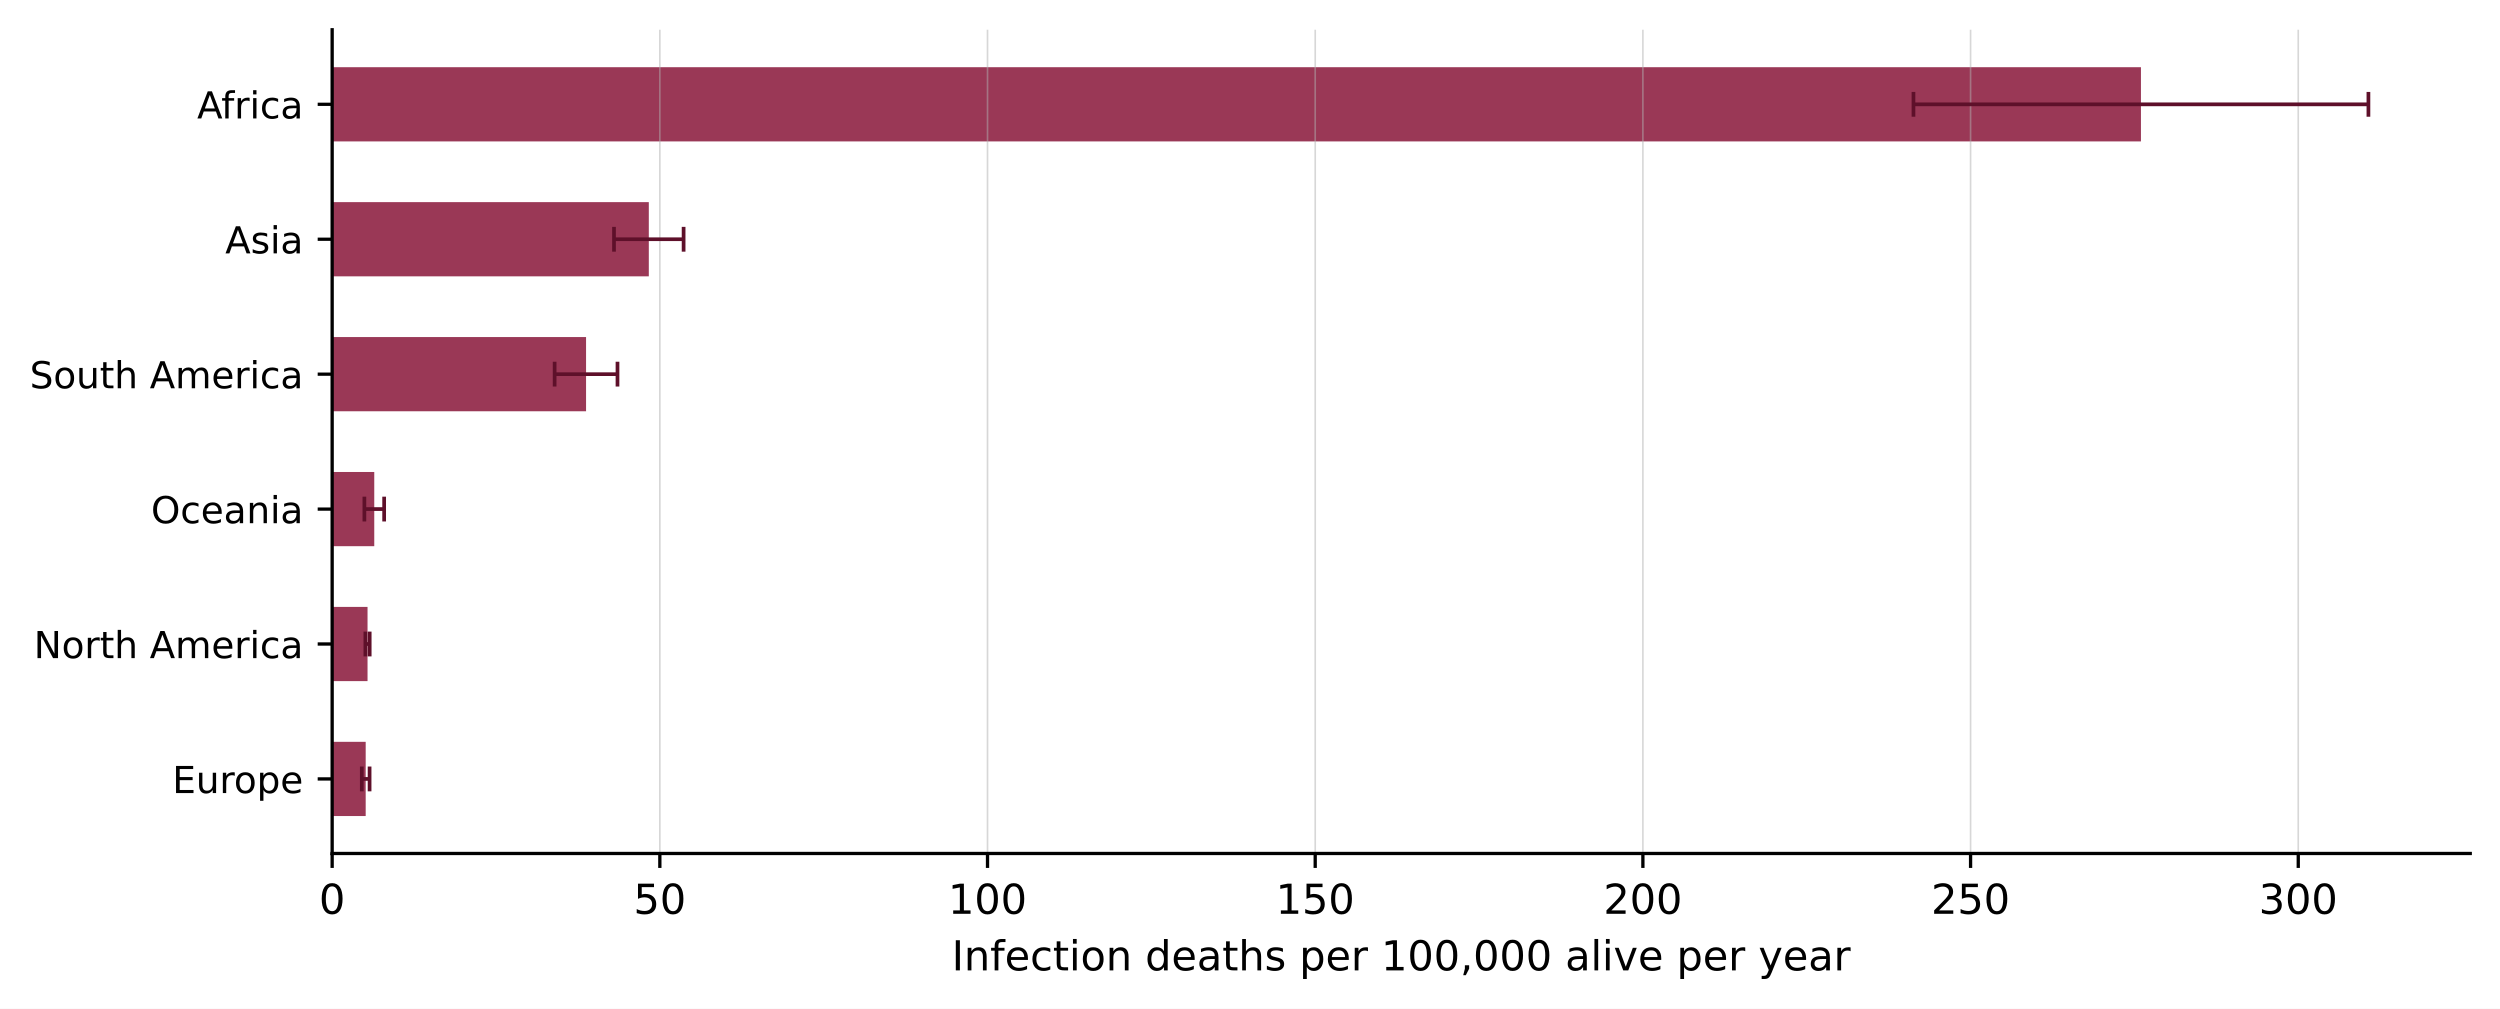
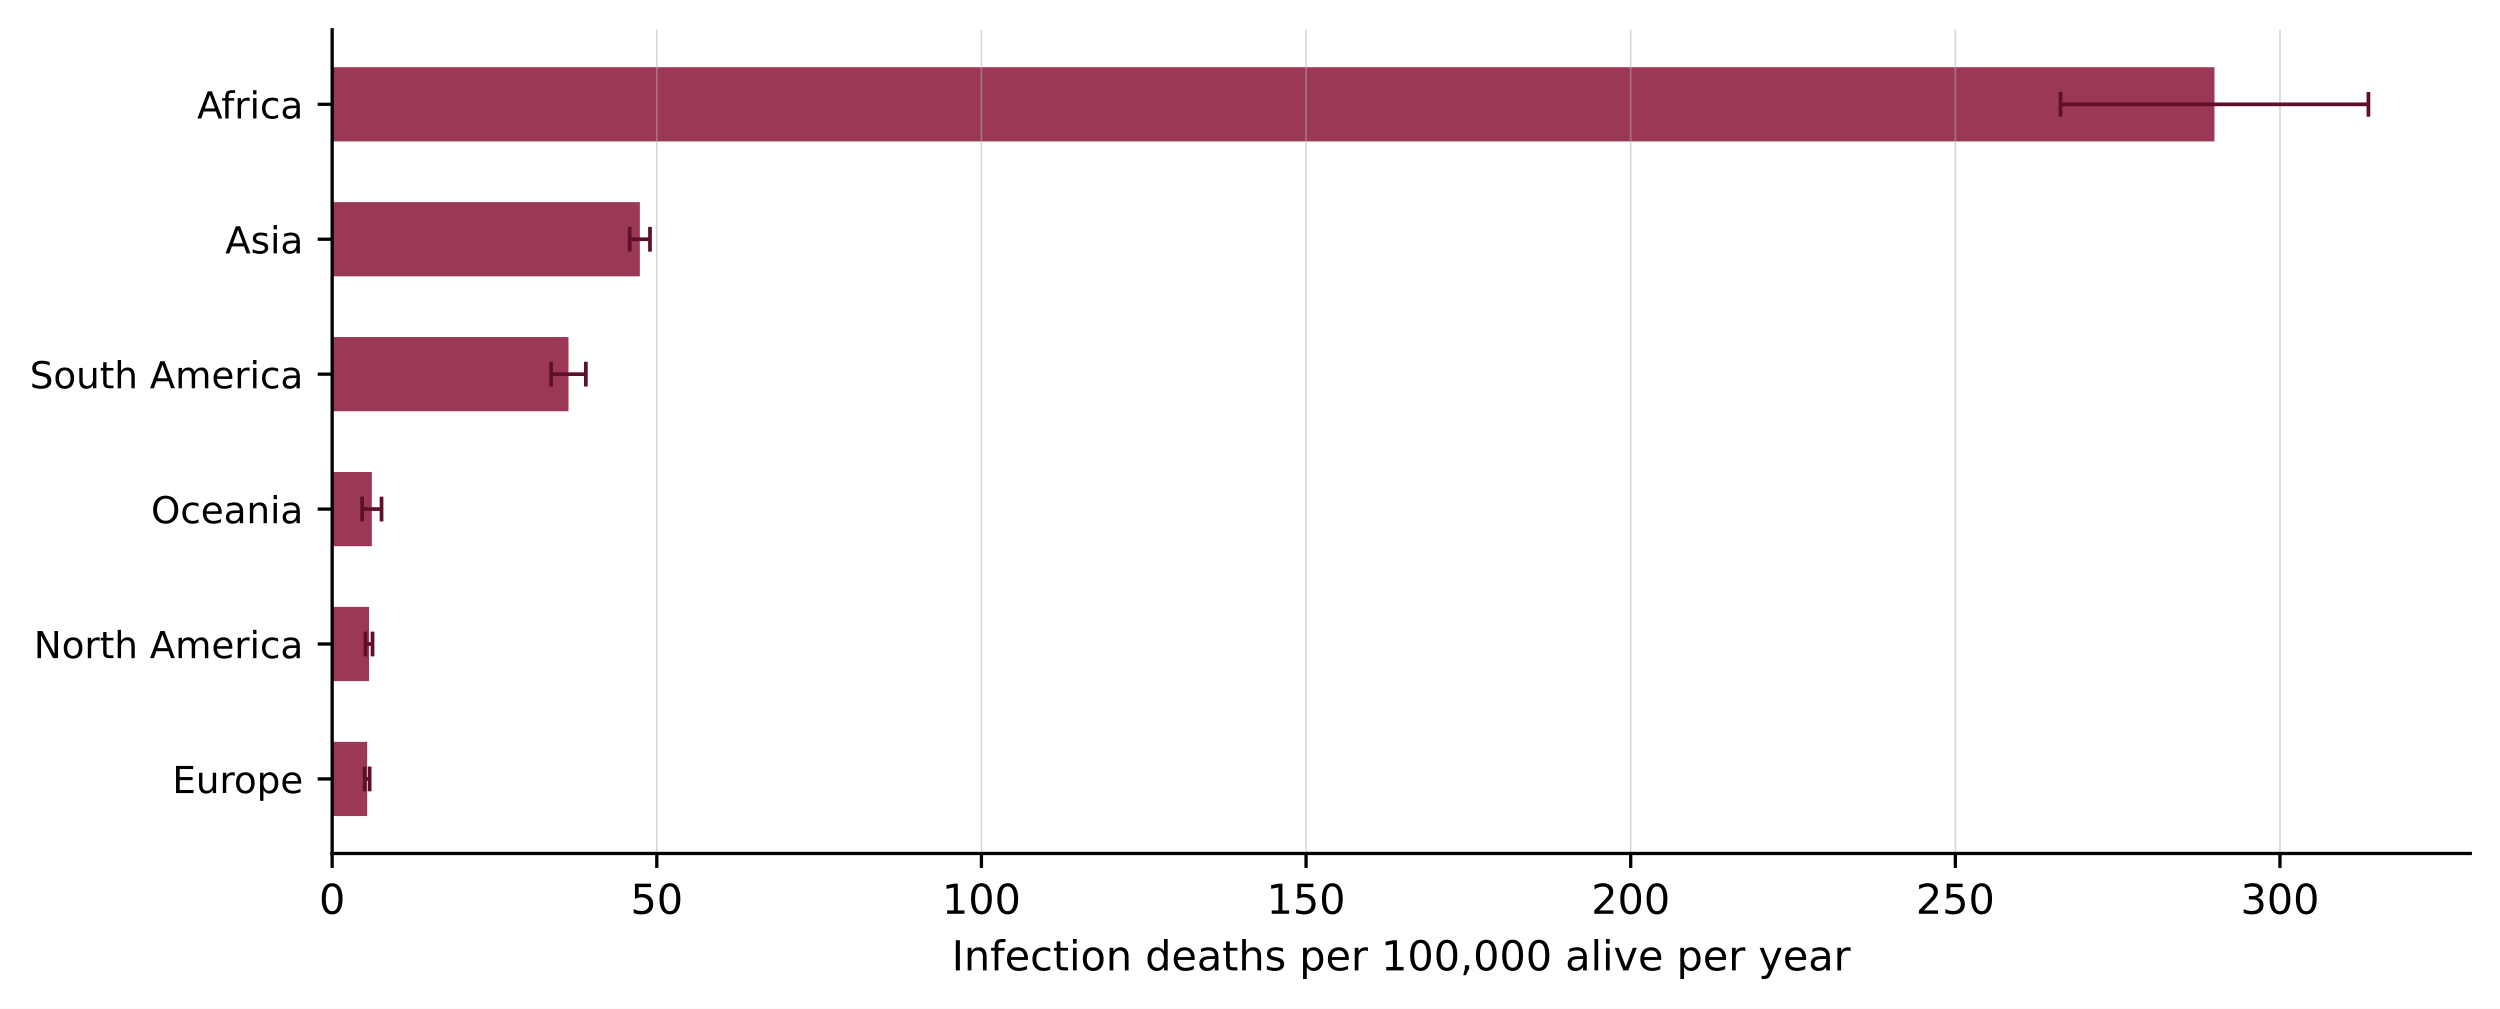
<svg xmlns="http://www.w3.org/2000/svg" xmlns:xlink="http://www.w3.org/1999/xlink" width="604.702pt" height="243.996pt" viewBox="0 0 604.702 243.996" version="1.1">
  <defs>
    <style type="text/css">*{stroke-linejoin: round; stroke-linecap: butt}</style>
  </defs>
  <g id="figure_1">
    <g id="patch_1">
      <path d="M 0 243.996  L 604.702 243.996  L 604.702 0  L 0 0  z " style="fill: #ffffff" />
    </g>
    <g id="axes_1">
      <g id="patch_2">
        <path d="M 80.342 206.44  L 597.502 206.44  L 597.502 7.2  L 80.342 7.2  z " style="fill: #ffffff" />
      </g>
      <g id="patch_3">
-         <path d="M 80.342 197.384  L 88.453 197.384  L 88.453 179.434  L 80.342 179.434  z " clip-path="url(#pa85c637dab)" style="fill: #8c1d40; opacity: 0.88" />
+         <path d="M 80.342 197.384  L 88.809 197.384  L 88.809 179.434  L 80.342 179.434  z " clip-path="url(#pfa06f63819)" style="fill: #8c1d40; opacity: 0.88" />
      </g>
      <g id="patch_4">
-         <path d="M 80.342 164.748  L 88.899 164.748  L 88.899 146.799  L 80.342 146.799  z " clip-path="url(#pa85c637dab)" style="fill: #8c1d40; opacity: 0.88" />
+         <path d="M 80.342 164.748  L 89.256 164.748  L 89.256 146.799  L 80.342 146.799  z " clip-path="url(#pfa06f63819)" style="fill: #8c1d40; opacity: 0.88" />
      </g>
      <g id="patch_5">
-         <path d="M 80.342 132.113  L 90.527 132.113  L 90.527 114.163  L 80.342 114.163  z " clip-path="url(#pa85c637dab)" style="fill: #8c1d40; opacity: 0.88" />
+         <path d="M 80.342 132.113  L 89.939 132.113  L 89.939 114.163  L 80.342 114.163  z " clip-path="url(#pfa06f63819)" style="fill: #8c1d40; opacity: 0.88" />
      </g>
      <g id="patch_6">
-         <path d="M 80.342 99.477  L 141.757 99.477  L 141.757 81.527  L 80.342 81.527  z " clip-path="url(#pa85c637dab)" style="fill: #8c1d40; opacity: 0.88" />
+         <path d="M 80.342 99.477  L 137.503 99.477  L 137.503 81.527  L 80.342 81.527  z " clip-path="url(#pfa06f63819)" style="fill: #8c1d40; opacity: 0.88" />
      </g>
      <g id="patch_7">
-         <path d="M 80.342 66.841  L 156.933 66.841  L 156.933 48.892  L 80.342 48.892  z " clip-path="url(#pa85c637dab)" style="fill: #8c1d40; opacity: 0.88" />
+         <path d="M 80.342 66.841  L 154.765 66.841  L 154.765 48.892  L 80.342 48.892  z " clip-path="url(#pfa06f63819)" style="fill: #8c1d40; opacity: 0.88" />
      </g>
      <g id="patch_8">
-         <path d="M 80.342 34.206  L 517.853 34.206  L 517.853 16.256  L 80.342 16.256  z " clip-path="url(#pa85c637dab)" style="fill: #8c1d40; opacity: 0.88" />
+         <path d="M 80.342 34.206  L 535.642 34.206  L 535.642 16.256  L 80.342 16.256  z " clip-path="url(#pfa06f63819)" style="fill: #8c1d40; opacity: 0.88" />
      </g>
      <g id="matplotlib.axis_1">
        <g id="xtick_1">
          <g id="line2d_1">
-             <path d="M 80.342 206.44  L 80.342 7.2  " clip-path="url(#pa85c637dab)" style="fill: none; stroke: #b0b0b0; stroke-opacity: 0.5; stroke-width: 0.4; stroke-linecap: square" />
+             <path d="M 80.342 206.44  L 80.342 7.2  " clip-path="url(#pfa06f63819)" style="fill: none; stroke: #b0b0b0; stroke-opacity: 0.5; stroke-width: 0.4; stroke-linecap: square" />
          </g>
          <g id="line2d_2">
            <defs>
-               <path id="m1a6287117d" d="M 0 0  L 0 3.5  " style="stroke: #000000; stroke-width: 0.8" />
+               <path id="m846a7d920f" d="M 0 0  L 0 3.5  " style="stroke: #000000; stroke-width: 0.8" />
            </defs>
            <g>
-               <use xlink:href="#m1a6287117d" x="80.342" y="206.44" style="stroke: #000000; stroke-width: 0.8" />
+               <use xlink:href="#m846a7d920f" x="80.342" y="206.44" style="stroke: #000000; stroke-width: 0.8" />
            </g>
          </g>
          <g id="text_1">
            <g transform="translate(77.16031 221.0384) scale(0.1 -0.1)">
              <defs>
                <path id="DejaVuSans-30" d="M 2034 4250  Q 1547 4250 1301 3770  Q 1056 3291 1056 2328  Q 1056 1369 1301 889  Q 1547 409 2034 409  Q 2525 409 2770 889  Q 3016 1369 3016 2328  Q 3016 3291 2770 3770  Q 2525 4250 2034 4250  z M 2034 4750  Q 2819 4750 3233 4129  Q 3647 3509 3647 2328  Q 3647 1150 3233 529  Q 2819 -91 2034 -91  Q 1250 -91 836 529  Q 422 1150 422 2328  Q 422 3509 836 4129  Q 1250 4750 2034 4750  z " transform="scale(0.015625)" />
              </defs>
              <use xlink:href="#DejaVuSans-30" />
            </g>
          </g>
        </g>
        <g id="xtick_2">
          <g id="line2d_3">
-             <path d="M 159.602 206.44  L 159.602 7.2  " clip-path="url(#pa85c637dab)" style="fill: none; stroke: #b0b0b0; stroke-opacity: 0.5; stroke-width: 0.4; stroke-linecap: square" />
+             <path d="M 158.865 206.44  L 158.865 7.2  " clip-path="url(#pfa06f63819)" style="fill: none; stroke: #b0b0b0; stroke-opacity: 0.5; stroke-width: 0.4; stroke-linecap: square" />
          </g>
          <g id="line2d_4">
            <g>
-               <use xlink:href="#m1a6287117d" x="159.602" y="206.44" style="stroke: #000000; stroke-width: 0.8" />
+               <use xlink:href="#m846a7d920f" x="158.865" y="206.44" style="stroke: #000000; stroke-width: 0.8" />
            </g>
          </g>
          <g id="text_2">
-             <g transform="translate(153.2394 221.0384) scale(0.1 -0.1)">
+             <g transform="translate(152.5025 221.0384) scale(0.1 -0.1)">
              <defs>
                <path id="DejaVuSans-35" d="M 691 4666  L 3169 4666  L 3169 4134  L 1269 4134  L 1269 2991  Q 1406 3038 1543 3061  Q 1681 3084 1819 3084  Q 2600 3084 3056 2656  Q 3513 2228 3513 1497  Q 3513 744 3044 326  Q 2575 -91 1722 -91  Q 1428 -91 1123 -41  Q 819 9 494 109  L 494 744  Q 775 591 1075 516  Q 1375 441 1709 441  Q 2250 441 2565 725  Q 2881 1009 2881 1497  Q 2881 1984 2565 2268  Q 2250 2553 1709 2553  Q 1456 2553 1204 2497  Q 953 2441 691 2322  L 691 4666  z " transform="scale(0.015625)" />
              </defs>
              <use xlink:href="#DejaVuSans-35" />
              <use xlink:href="#DejaVuSans-30" transform="translate(63.62305 0)" />
            </g>
          </g>
        </g>
        <g id="xtick_3">
          <g id="line2d_5">
-             <path d="M 238.862 206.44  L 238.862 7.2  " clip-path="url(#pa85c637dab)" style="fill: none; stroke: #b0b0b0; stroke-opacity: 0.5; stroke-width: 0.4; stroke-linecap: square" />
+             <path d="M 237.388 206.44  L 237.388 7.2  " clip-path="url(#pfa06f63819)" style="fill: none; stroke: #b0b0b0; stroke-opacity: 0.5; stroke-width: 0.4; stroke-linecap: square" />
          </g>
          <g id="line2d_6">
            <g>
-               <use xlink:href="#m1a6287117d" x="238.862" y="206.44" style="stroke: #000000; stroke-width: 0.8" />
+               <use xlink:href="#m846a7d920f" x="237.388" y="206.44" style="stroke: #000000; stroke-width: 0.8" />
            </g>
          </g>
          <g id="text_3">
-             <g transform="translate(229.3186 221.0384) scale(0.1 -0.1)">
+             <g transform="translate(227.8447 221.0384) scale(0.1 -0.1)">
              <defs>
                <path id="DejaVuSans-31" d="M 794 531  L 1825 531  L 1825 4091  L 703 3866  L 703 4441  L 1819 4666  L 2450 4666  L 2450 531  L 3481 531  L 3481 0  L 794 0  L 794 531  z " transform="scale(0.015625)" />
              </defs>
              <use xlink:href="#DejaVuSans-31" />
              <use xlink:href="#DejaVuSans-30" transform="translate(63.62305 0)" />
              <use xlink:href="#DejaVuSans-30" transform="translate(127.2461 0)" />
            </g>
          </g>
        </g>
        <g id="xtick_4">
          <g id="line2d_7">
-             <path d="M 318.123 206.44  L 318.123 7.2  " clip-path="url(#pa85c637dab)" style="fill: none; stroke: #b0b0b0; stroke-opacity: 0.5; stroke-width: 0.4; stroke-linecap: square" />
+             <path d="M 315.912 206.44  L 315.912 7.2  " clip-path="url(#pfa06f63819)" style="fill: none; stroke: #b0b0b0; stroke-opacity: 0.5; stroke-width: 0.4; stroke-linecap: square" />
          </g>
          <g id="line2d_8">
            <g>
-               <use xlink:href="#m1a6287117d" x="318.123" y="206.44" style="stroke: #000000; stroke-width: 0.8" />
+               <use xlink:href="#m846a7d920f" x="315.912" y="206.44" style="stroke: #000000; stroke-width: 0.8" />
            </g>
          </g>
          <g id="text_4">
-             <g transform="translate(308.5789 221.0384) scale(0.1 -0.1)">
+             <g transform="translate(306.3681 221.0384) scale(0.1 -0.1)">
              <use xlink:href="#DejaVuSans-31" />
              <use xlink:href="#DejaVuSans-35" transform="translate(63.62305 0)" />
              <use xlink:href="#DejaVuSans-30" transform="translate(127.2461 0)" />
            </g>
          </g>
        </g>
        <g id="xtick_5">
          <g id="line2d_9">
-             <path d="M 397.383 206.44  L 397.383 7.2  " clip-path="url(#pa85c637dab)" style="fill: none; stroke: #b0b0b0; stroke-opacity: 0.5; stroke-width: 0.4; stroke-linecap: square" />
+             <path d="M 394.435 206.44  L 394.435 7.2  " clip-path="url(#pfa06f63819)" style="fill: none; stroke: #b0b0b0; stroke-opacity: 0.5; stroke-width: 0.4; stroke-linecap: square" />
          </g>
          <g id="line2d_10">
            <g>
-               <use xlink:href="#m1a6287117d" x="397.383" y="206.44" style="stroke: #000000; stroke-width: 0.8" />
+               <use xlink:href="#m846a7d920f" x="394.435" y="206.44" style="stroke: #000000; stroke-width: 0.8" />
            </g>
          </g>
          <g id="text_5">
-             <g transform="translate(387.8393 221.0384) scale(0.1 -0.1)">
+             <g transform="translate(384.8916 221.0384) scale(0.1 -0.1)">
              <defs>
                <path id="DejaVuSans-32" d="M 1228 531  L 3431 531  L 3431 0  L 469 0  L 469 531  Q 828 903 1448 1529  Q 2069 2156 2228 2338  Q 2531 2678 2651 2914  Q 2772 3150 2772 3378  Q 2772 3750 2511 3984  Q 2250 4219 1831 4219  Q 1534 4219 1204 4116  Q 875 4013 500 3803  L 500 4441  Q 881 4594 1212 4672  Q 1544 4750 1819 4750  Q 2544 4750 2975 4387  Q 3406 4025 3406 3419  Q 3406 3131 3298 2873  Q 3191 2616 2906 2266  Q 2828 2175 2409 1742  Q 1991 1309 1228 531  z " transform="scale(0.015625)" />
              </defs>
              <use xlink:href="#DejaVuSans-32" />
              <use xlink:href="#DejaVuSans-30" transform="translate(63.62305 0)" />
              <use xlink:href="#DejaVuSans-30" transform="translate(127.2461 0)" />
            </g>
          </g>
        </g>
        <g id="xtick_6">
          <g id="line2d_11">
-             <path d="M 476.643 206.44  L 476.643 7.2  " clip-path="url(#pa85c637dab)" style="fill: none; stroke: #b0b0b0; stroke-opacity: 0.5; stroke-width: 0.4; stroke-linecap: square" />
+             <path d="M 472.959 206.44  L 472.959 7.2  " clip-path="url(#pfa06f63819)" style="fill: none; stroke: #b0b0b0; stroke-opacity: 0.5; stroke-width: 0.4; stroke-linecap: square" />
          </g>
          <g id="line2d_12">
            <g>
-               <use xlink:href="#m1a6287117d" x="476.643" y="206.44" style="stroke: #000000; stroke-width: 0.8" />
+               <use xlink:href="#m846a7d920f" x="472.959" y="206.44" style="stroke: #000000; stroke-width: 0.8" />
            </g>
          </g>
          <g id="text_6">
-             <g transform="translate(467.0997 221.0384) scale(0.1 -0.1)">
+             <g transform="translate(463.415 221.0384) scale(0.1 -0.1)">
              <use xlink:href="#DejaVuSans-32" />
              <use xlink:href="#DejaVuSans-35" transform="translate(63.62305 0)" />
              <use xlink:href="#DejaVuSans-30" transform="translate(127.2461 0)" />
            </g>
          </g>
        </g>
        <g id="xtick_7">
          <g id="line2d_13">
-             <path d="M 555.904 206.44  L 555.904 7.2  " clip-path="url(#pa85c637dab)" style="fill: none; stroke: #b0b0b0; stroke-opacity: 0.5; stroke-width: 0.4; stroke-linecap: square" />
+             <path d="M 551.482 206.44  L 551.482 7.2  " clip-path="url(#pfa06f63819)" style="fill: none; stroke: #b0b0b0; stroke-opacity: 0.5; stroke-width: 0.4; stroke-linecap: square" />
          </g>
          <g id="line2d_14">
            <g>
-               <use xlink:href="#m1a6287117d" x="555.904" y="206.44" style="stroke: #000000; stroke-width: 0.8" />
+               <use xlink:href="#m846a7d920f" x="551.482" y="206.44" style="stroke: #000000; stroke-width: 0.8" />
            </g>
          </g>
          <g id="text_7">
-             <g transform="translate(546.36 221.0384) scale(0.1 -0.1)">
+             <g transform="translate(541.9385 221.0384) scale(0.1 -0.1)">
              <defs>
                <path id="DejaVuSans-33" d="M 2597 2516  Q 3050 2419 3304 2112  Q 3559 1806 3559 1356  Q 3559 666 3084 287  Q 2609 -91 1734 -91  Q 1441 -91 1130 -33  Q 819 25 488 141  L 488 750  Q 750 597 1062 519  Q 1375 441 1716 441  Q 2309 441 2620 675  Q 2931 909 2931 1356  Q 2931 1769 2642 2001  Q 2353 2234 1838 2234  L 1294 2234  L 1294 2753  L 1863 2753  Q 2328 2753 2575 2939  Q 2822 3125 2822 3475  Q 2822 3834 2567 4026  Q 2313 4219 1838 4219  Q 1578 4219 1281 4162  Q 984 4106 628 3988  L 628 4550  Q 988 4650 1302 4700  Q 1616 4750 1894 4750  Q 2613 4750 3031 4423  Q 3450 4097 3450 3541  Q 3450 3153 3228 2886  Q 3006 2619 2597 2516  z " transform="scale(0.015625)" />
              </defs>
              <use xlink:href="#DejaVuSans-33" />
              <use xlink:href="#DejaVuSans-30" transform="translate(63.62305 0)" />
              <use xlink:href="#DejaVuSans-30" transform="translate(127.2461 0)" />
            </g>
          </g>
        </g>
        <g id="text_8">
          <g transform="translate(230.2091 234.7166) scale(0.1 -0.1)">
            <defs>
              <path id="DejaVuSans-49" d="M 628 4666  L 1259 4666  L 1259 0  L 628 0  L 628 4666  z " transform="scale(0.015625)" />
              <path id="DejaVuSans-6e" d="M 3513 2113  L 3513 0  L 2938 0  L 2938 2094  Q 2938 2591 2744 2837  Q 2550 3084 2163 3084  Q 1697 3084 1428 2787  Q 1159 2491 1159 1978  L 1159 0  L 581 0  L 581 3500  L 1159 3500  L 1159 2956  Q 1366 3272 1645 3428  Q 1925 3584 2291 3584  Q 2894 3584 3203 3211  Q 3513 2838 3513 2113  z " transform="scale(0.015625)" />
              <path id="DejaVuSans-66" d="M 2375 4863  L 2375 4384  L 1825 4384  Q 1516 4384 1395 4259  Q 1275 4134 1275 3809  L 1275 3500  L 2222 3500  L 2222 3053  L 1275 3053  L 1275 0  L 697 0  L 697 3053  L 147 3053  L 147 3500  L 697 3500  L 697 3744  Q 697 4328 969 4595  Q 1241 4863 1831 4863  L 2375 4863  z " transform="scale(0.015625)" />
              <path id="DejaVuSans-65" d="M 3597 1894  L 3597 1613  L 953 1613  Q 991 1019 1311 708  Q 1631 397 2203 397  Q 2534 397 2845 478  Q 3156 559 3463 722  L 3463 178  Q 3153 47 2828 -22  Q 2503 -91 2169 -91  Q 1331 -91 842 396  Q 353 884 353 1716  Q 353 2575 817 3079  Q 1281 3584 2069 3584  Q 2775 3584 3186 3129  Q 3597 2675 3597 1894  z M 3022 2063  Q 3016 2534 2758 2815  Q 2500 3097 2075 3097  Q 1594 3097 1305 2825  Q 1016 2553 972 2059  L 3022 2063  z " transform="scale(0.015625)" />
              <path id="DejaVuSans-63" d="M 3122 3366  L 3122 2828  Q 2878 2963 2633 3030  Q 2388 3097 2138 3097  Q 1578 3097 1268 2742  Q 959 2388 959 1747  Q 959 1106 1268 751  Q 1578 397 2138 397  Q 2388 397 2633 464  Q 2878 531 3122 666  L 3122 134  Q 2881 22 2623 -34  Q 2366 -91 2075 -91  Q 1284 -91 818 406  Q 353 903 353 1747  Q 353 2603 823 3093  Q 1294 3584 2113 3584  Q 2378 3584 2631 3529  Q 2884 3475 3122 3366  z " transform="scale(0.015625)" />
              <path id="DejaVuSans-74" d="M 1172 4494  L 1172 3500  L 2356 3500  L 2356 3053  L 1172 3053  L 1172 1153  Q 1172 725 1289 603  Q 1406 481 1766 481  L 2356 481  L 2356 0  L 1766 0  Q 1100 0 847 248  Q 594 497 594 1153  L 594 3053  L 172 3053  L 172 3500  L 594 3500  L 594 4494  L 1172 4494  z " transform="scale(0.015625)" />
              <path id="DejaVuSans-69" d="M 603 3500  L 1178 3500  L 1178 0  L 603 0  L 603 3500  z M 603 4863  L 1178 4863  L 1178 4134  L 603 4134  L 603 4863  z " transform="scale(0.015625)" />
              <path id="DejaVuSans-6f" d="M 1959 3097  Q 1497 3097 1228 2736  Q 959 2375 959 1747  Q 959 1119 1226 758  Q 1494 397 1959 397  Q 2419 397 2687 759  Q 2956 1122 2956 1747  Q 2956 2369 2687 2733  Q 2419 3097 1959 3097  z M 1959 3584  Q 2709 3584 3137 3096  Q 3566 2609 3566 1747  Q 3566 888 3137 398  Q 2709 -91 1959 -91  Q 1206 -91 779 398  Q 353 888 353 1747  Q 353 2609 779 3096  Q 1206 3584 1959 3584  z " transform="scale(0.015625)" />
              <path id="DejaVuSans-20" transform="scale(0.015625)" />
              <path id="DejaVuSans-64" d="M 2906 2969  L 2906 4863  L 3481 4863  L 3481 0  L 2906 0  L 2906 525  Q 2725 213 2448 61  Q 2172 -91 1784 -91  Q 1150 -91 751 415  Q 353 922 353 1747  Q 353 2572 751 3078  Q 1150 3584 1784 3584  Q 2172 3584 2448 3432  Q 2725 3281 2906 2969  z M 947 1747  Q 947 1113 1208 752  Q 1469 391 1925 391  Q 2381 391 2643 752  Q 2906 1113 2906 1747  Q 2906 2381 2643 2742  Q 2381 3103 1925 3103  Q 1469 3103 1208 2742  Q 947 2381 947 1747  z " transform="scale(0.015625)" />
              <path id="DejaVuSans-61" d="M 2194 1759  Q 1497 1759 1228 1600  Q 959 1441 959 1056  Q 959 750 1161 570  Q 1363 391 1709 391  Q 2188 391 2477 730  Q 2766 1069 2766 1631  L 2766 1759  L 2194 1759  z M 3341 1997  L 3341 0  L 2766 0  L 2766 531  Q 2569 213 2275 61  Q 1981 -91 1556 -91  Q 1019 -91 701 211  Q 384 513 384 1019  Q 384 1609 779 1909  Q 1175 2209 1959 2209  L 2766 2209  L 2766 2266  Q 2766 2663 2505 2880  Q 2244 3097 1772 3097  Q 1472 3097 1187 3025  Q 903 2953 641 2809  L 641 3341  Q 956 3463 1253 3523  Q 1550 3584 1831 3584  Q 2591 3584 2966 3190  Q 3341 2797 3341 1997  z " transform="scale(0.015625)" />
              <path id="DejaVuSans-68" d="M 3513 2113  L 3513 0  L 2938 0  L 2938 2094  Q 2938 2591 2744 2837  Q 2550 3084 2163 3084  Q 1697 3084 1428 2787  Q 1159 2491 1159 1978  L 1159 0  L 581 0  L 581 4863  L 1159 4863  L 1159 2956  Q 1366 3272 1645 3428  Q 1925 3584 2291 3584  Q 2894 3584 3203 3211  Q 3513 2838 3513 2113  z " transform="scale(0.015625)" />
              <path id="DejaVuSans-73" d="M 2834 3397  L 2834 2853  Q 2591 2978 2328 3040  Q 2066 3103 1784 3103  Q 1356 3103 1142 2972  Q 928 2841 928 2578  Q 928 2378 1081 2264  Q 1234 2150 1697 2047  L 1894 2003  Q 2506 1872 2764 1633  Q 3022 1394 3022 966  Q 3022 478 2636 193  Q 2250 -91 1575 -91  Q 1294 -91 989 -36  Q 684 19 347 128  L 347 722  Q 666 556 975 473  Q 1284 391 1588 391  Q 1994 391 2212 530  Q 2431 669 2431 922  Q 2431 1156 2273 1281  Q 2116 1406 1581 1522  L 1381 1569  Q 847 1681 609 1914  Q 372 2147 372 2553  Q 372 3047 722 3315  Q 1072 3584 1716 3584  Q 2034 3584 2315 3537  Q 2597 3491 2834 3397  z " transform="scale(0.015625)" />
              <path id="DejaVuSans-70" d="M 1159 525  L 1159 -1331  L 581 -1331  L 581 3500  L 1159 3500  L 1159 2969  Q 1341 3281 1617 3432  Q 1894 3584 2278 3584  Q 2916 3584 3314 3078  Q 3713 2572 3713 1747  Q 3713 922 3314 415  Q 2916 -91 2278 -91  Q 1894 -91 1617 61  Q 1341 213 1159 525  z M 3116 1747  Q 3116 2381 2855 2742  Q 2594 3103 2138 3103  Q 1681 3103 1420 2742  Q 1159 2381 1159 1747  Q 1159 1113 1420 752  Q 1681 391 2138 391  Q 2594 391 2855 752  Q 3116 1113 3116 1747  z " transform="scale(0.015625)" />
              <path id="DejaVuSans-72" d="M 2631 2963  Q 2534 3019 2420 3045  Q 2306 3072 2169 3072  Q 1681 3072 1420 2755  Q 1159 2438 1159 1844  L 1159 0  L 581 0  L 581 3500  L 1159 3500  L 1159 2956  Q 1341 3275 1631 3429  Q 1922 3584 2338 3584  Q 2397 3584 2469 3576  Q 2541 3569 2628 3553  L 2631 2963  z " transform="scale(0.015625)" />
              <path id="DejaVuSans-2c" d="M 750 794  L 1409 794  L 1409 256  L 897 -744  L 494 -744  L 750 256  L 750 794  z " transform="scale(0.015625)" />
              <path id="DejaVuSans-6c" d="M 603 4863  L 1178 4863  L 1178 0  L 603 0  L 603 4863  z " transform="scale(0.015625)" />
              <path id="DejaVuSans-76" d="M 191 3500  L 800 3500  L 1894 563  L 2988 3500  L 3597 3500  L 2284 0  L 1503 0  L 191 3500  z " transform="scale(0.015625)" />
              <path id="DejaVuSans-79" d="M 2059 -325  Q 1816 -950 1584 -1140  Q 1353 -1331 966 -1331  L 506 -1331  L 506 -850  L 844 -850  Q 1081 -850 1212 -737  Q 1344 -625 1503 -206  L 1606 56  L 191 3500  L 800 3500  L 1894 763  L 2988 3500  L 3597 3500  L 2059 -325  z " transform="scale(0.015625)" />
            </defs>
            <use xlink:href="#DejaVuSans-49" />
            <use xlink:href="#DejaVuSans-6e" transform="translate(29.49219 0)" />
            <use xlink:href="#DejaVuSans-66" transform="translate(92.87109 0)" />
            <use xlink:href="#DejaVuSans-65" transform="translate(128.0762 0)" />
            <use xlink:href="#DejaVuSans-63" transform="translate(189.5996 0)" />
            <use xlink:href="#DejaVuSans-74" transform="translate(244.5801 0)" />
            <use xlink:href="#DejaVuSans-69" transform="translate(283.7891 0)" />
            <use xlink:href="#DejaVuSans-6f" transform="translate(311.5723 0)" />
            <use xlink:href="#DejaVuSans-6e" transform="translate(372.7539 0)" />
            <use xlink:href="#DejaVuSans-20" transform="translate(436.1328 0)" />
            <use xlink:href="#DejaVuSans-64" transform="translate(467.9199 0)" />
            <use xlink:href="#DejaVuSans-65" transform="translate(531.3965 0)" />
            <use xlink:href="#DejaVuSans-61" transform="translate(592.9199 0)" />
            <use xlink:href="#DejaVuSans-74" transform="translate(654.1992 0)" />
            <use xlink:href="#DejaVuSans-68" transform="translate(693.4082 0)" />
            <use xlink:href="#DejaVuSans-73" transform="translate(756.7871 0)" />
            <use xlink:href="#DejaVuSans-20" transform="translate(808.8867 0)" />
            <use xlink:href="#DejaVuSans-70" transform="translate(840.6738 0)" />
            <use xlink:href="#DejaVuSans-65" transform="translate(904.1504 0)" />
            <use xlink:href="#DejaVuSans-72" transform="translate(965.6738 0)" />
            <use xlink:href="#DejaVuSans-20" transform="translate(1006.787 0)" />
            <use xlink:href="#DejaVuSans-31" transform="translate(1038.574 0)" />
            <use xlink:href="#DejaVuSans-30" transform="translate(1102.197 0)" />
            <use xlink:href="#DejaVuSans-30" transform="translate(1165.82 0)" />
            <use xlink:href="#DejaVuSans-2c" transform="translate(1229.443 0)" />
            <use xlink:href="#DejaVuSans-30" transform="translate(1261.23 0)" />
            <use xlink:href="#DejaVuSans-30" transform="translate(1324.854 0)" />
            <use xlink:href="#DejaVuSans-30" transform="translate(1388.477 0)" />
            <use xlink:href="#DejaVuSans-20" transform="translate(1452.1 0)" />
            <use xlink:href="#DejaVuSans-61" transform="translate(1483.887 0)" />
            <use xlink:href="#DejaVuSans-6c" transform="translate(1545.166 0)" />
            <use xlink:href="#DejaVuSans-69" transform="translate(1572.949 0)" />
            <use xlink:href="#DejaVuSans-76" transform="translate(1600.732 0)" />
            <use xlink:href="#DejaVuSans-65" transform="translate(1659.912 0)" />
            <use xlink:href="#DejaVuSans-20" transform="translate(1721.436 0)" />
            <use xlink:href="#DejaVuSans-70" transform="translate(1753.223 0)" />
            <use xlink:href="#DejaVuSans-65" transform="translate(1816.699 0)" />
            <use xlink:href="#DejaVuSans-72" transform="translate(1878.223 0)" />
            <use xlink:href="#DejaVuSans-20" transform="translate(1919.336 0)" />
            <use xlink:href="#DejaVuSans-79" transform="translate(1951.123 0)" />
            <use xlink:href="#DejaVuSans-65" transform="translate(2010.303 0)" />
            <use xlink:href="#DejaVuSans-61" transform="translate(2071.826 0)" />
            <use xlink:href="#DejaVuSans-72" transform="translate(2133.105 0)" />
          </g>
        </g>
      </g>
      <g id="matplotlib.axis_2">
        <g id="ytick_1">
          <g id="line2d_15">
            <defs>
-               <path id="ma2344a8887" d="M 0 0  L -3.5 0  " style="stroke: #000000; stroke-width: 0.8" />
+               <path id="mc99adcd39b" d="M 0 0  L -3.5 0  " style="stroke: #000000; stroke-width: 0.8" />
            </defs>
            <g>
-               <use xlink:href="#ma2344a8887" x="80.342" y="188.409" style="stroke: #000000; stroke-width: 0.8" />
+               <use xlink:href="#mc99adcd39b" x="80.342" y="188.409" style="stroke: #000000; stroke-width: 0.8" />
            </g>
          </g>
          <g id="text_9">
            <g transform="translate(41.69531 191.8282) scale(0.09 -0.09)">
              <defs>
                <path id="DejaVuSans-45" d="M 628 4666  L 3578 4666  L 3578 4134  L 1259 4134  L 1259 2753  L 3481 2753  L 3481 2222  L 1259 2222  L 1259 531  L 3634 531  L 3634 0  L 628 0  L 628 4666  z " transform="scale(0.015625)" />
                <path id="DejaVuSans-75" d="M 544 1381  L 544 3500  L 1119 3500  L 1119 1403  Q 1119 906 1312 657  Q 1506 409 1894 409  Q 2359 409 2629 706  Q 2900 1003 2900 1516  L 2900 3500  L 3475 3500  L 3475 0  L 2900 0  L 2900 538  Q 2691 219 2414 64  Q 2138 -91 1772 -91  Q 1169 -91 856 284  Q 544 659 544 1381  z M 1991 3584  L 1991 3584  z " transform="scale(0.015625)" />
              </defs>
              <use xlink:href="#DejaVuSans-45" />
              <use xlink:href="#DejaVuSans-75" transform="translate(63.18359 0)" />
              <use xlink:href="#DejaVuSans-72" transform="translate(126.5625 0)" />
              <use xlink:href="#DejaVuSans-6f" transform="translate(165.4258 0)" />
              <use xlink:href="#DejaVuSans-70" transform="translate(226.6074 0)" />
              <use xlink:href="#DejaVuSans-65" transform="translate(290.084 0)" />
            </g>
          </g>
        </g>
        <g id="ytick_2">
          <g id="line2d_16">
            <g>
-               <use xlink:href="#ma2344a8887" x="80.342" y="155.773" style="stroke: #000000; stroke-width: 0.8" />
+               <use xlink:href="#mc99adcd39b" x="80.342" y="155.773" style="stroke: #000000; stroke-width: 0.8" />
            </g>
          </g>
          <g id="text_10">
            <g transform="translate(8.184375 159.1926) scale(0.09 -0.09)">
              <defs>
                <path id="DejaVuSans-4e" d="M 628 4666  L 1478 4666  L 3547 763  L 3547 4666  L 4159 4666  L 4159 0  L 3309 0  L 1241 3903  L 1241 0  L 628 0  L 628 4666  z " transform="scale(0.015625)" />
                <path id="DejaVuSans-41" d="M 2188 4044  L 1331 1722  L 3047 1722  L 2188 4044  z M 1831 4666  L 2547 4666  L 4325 0  L 3669 0  L 3244 1197  L 1141 1197  L 716 0  L 50 0  L 1831 4666  z " transform="scale(0.015625)" />
                <path id="DejaVuSans-6d" d="M 3328 2828  Q 3544 3216 3844 3400  Q 4144 3584 4550 3584  Q 5097 3584 5394 3201  Q 5691 2819 5691 2113  L 5691 0  L 5113 0  L 5113 2094  Q 5113 2597 4934 2840  Q 4756 3084 4391 3084  Q 3944 3084 3684 2787  Q 3425 2491 3425 1978  L 3425 0  L 2847 0  L 2847 2094  Q 2847 2600 2669 2842  Q 2491 3084 2119 3084  Q 1678 3084 1418 2786  Q 1159 2488 1159 1978  L 1159 0  L 581 0  L 581 3500  L 1159 3500  L 1159 2956  Q 1356 3278 1631 3431  Q 1906 3584 2284 3584  Q 2666 3584 2933 3390  Q 3200 3197 3328 2828  z " transform="scale(0.015625)" />
              </defs>
              <use xlink:href="#DejaVuSans-4e" />
              <use xlink:href="#DejaVuSans-6f" transform="translate(74.80469 0)" />
              <use xlink:href="#DejaVuSans-72" transform="translate(135.9863 0)" />
              <use xlink:href="#DejaVuSans-74" transform="translate(177.0996 0)" />
              <use xlink:href="#DejaVuSans-68" transform="translate(216.3086 0)" />
              <use xlink:href="#DejaVuSans-20" transform="translate(279.6875 0)" />
              <use xlink:href="#DejaVuSans-41" transform="translate(311.4746 0)" />
              <use xlink:href="#DejaVuSans-6d" transform="translate(379.8828 0)" />
              <use xlink:href="#DejaVuSans-65" transform="translate(477.2949 0)" />
              <use xlink:href="#DejaVuSans-72" transform="translate(538.8184 0)" />
              <use xlink:href="#DejaVuSans-69" transform="translate(579.9316 0)" />
              <use xlink:href="#DejaVuSans-63" transform="translate(607.7148 0)" />
              <use xlink:href="#DejaVuSans-61" transform="translate(662.6953 0)" />
            </g>
          </g>
        </g>
        <g id="ytick_3">
          <g id="line2d_17">
            <g>
-               <use xlink:href="#ma2344a8887" x="80.342" y="123.138" style="stroke: #000000; stroke-width: 0.8" />
+               <use xlink:href="#mc99adcd39b" x="80.342" y="123.138" style="stroke: #000000; stroke-width: 0.8" />
            </g>
          </g>
          <g id="text_11">
            <g transform="translate(36.53578 126.5571) scale(0.09 -0.09)">
              <defs>
                <path id="DejaVuSans-4f" d="M 2522 4238  Q 1834 4238 1429 3725  Q 1025 3213 1025 2328  Q 1025 1447 1429 934  Q 1834 422 2522 422  Q 3209 422 3611 934  Q 4013 1447 4013 2328  Q 4013 3213 3611 3725  Q 3209 4238 2522 4238  z M 2522 4750  Q 3503 4750 4090 4092  Q 4678 3434 4678 2328  Q 4678 1225 4090 567  Q 3503 -91 2522 -91  Q 1538 -91 948 565  Q 359 1222 359 2328  Q 359 3434 948 4092  Q 1538 4750 2522 4750  z " transform="scale(0.015625)" />
              </defs>
              <use xlink:href="#DejaVuSans-4f" />
              <use xlink:href="#DejaVuSans-63" transform="translate(78.71094 0)" />
              <use xlink:href="#DejaVuSans-65" transform="translate(133.6914 0)" />
              <use xlink:href="#DejaVuSans-61" transform="translate(195.2148 0)" />
              <use xlink:href="#DejaVuSans-6e" transform="translate(256.4941 0)" />
              <use xlink:href="#DejaVuSans-69" transform="translate(319.873 0)" />
              <use xlink:href="#DejaVuSans-61" transform="translate(347.6562 0)" />
            </g>
          </g>
        </g>
        <g id="ytick_4">
          <g id="line2d_18">
            <g>
-               <use xlink:href="#ma2344a8887" x="80.342" y="90.502" style="stroke: #000000; stroke-width: 0.8" />
+               <use xlink:href="#mc99adcd39b" x="80.342" y="90.502" style="stroke: #000000; stroke-width: 0.8" />
            </g>
          </g>
          <g id="text_12">
            <g transform="translate(7.2 93.92153) scale(0.09 -0.09)">
              <defs>
                <path id="DejaVuSans-53" d="M 3425 4513  L 3425 3897  Q 3066 4069 2747 4153  Q 2428 4238 2131 4238  Q 1616 4238 1336 4038  Q 1056 3838 1056 3469  Q 1056 3159 1242 3001  Q 1428 2844 1947 2747  L 2328 2669  Q 3034 2534 3370 2195  Q 3706 1856 3706 1288  Q 3706 609 3251 259  Q 2797 -91 1919 -91  Q 1588 -91 1214 -16  Q 841 59 441 206  L 441 856  Q 825 641 1194 531  Q 1563 422 1919 422  Q 2459 422 2753 634  Q 3047 847 3047 1241  Q 3047 1584 2836 1778  Q 2625 1972 2144 2069  L 1759 2144  Q 1053 2284 737 2584  Q 422 2884 422 3419  Q 422 4038 858 4394  Q 1294 4750 2059 4750  Q 2388 4750 2728 4690  Q 3069 4631 3425 4513  z " transform="scale(0.015625)" />
              </defs>
              <use xlink:href="#DejaVuSans-53" />
              <use xlink:href="#DejaVuSans-6f" transform="translate(63.47656 0)" />
              <use xlink:href="#DejaVuSans-75" transform="translate(124.6582 0)" />
              <use xlink:href="#DejaVuSans-74" transform="translate(188.0371 0)" />
              <use xlink:href="#DejaVuSans-68" transform="translate(227.2461 0)" />
              <use xlink:href="#DejaVuSans-20" transform="translate(290.625 0)" />
              <use xlink:href="#DejaVuSans-41" transform="translate(322.4121 0)" />
              <use xlink:href="#DejaVuSans-6d" transform="translate(390.8203 0)" />
              <use xlink:href="#DejaVuSans-65" transform="translate(488.2324 0)" />
              <use xlink:href="#DejaVuSans-72" transform="translate(549.7559 0)" />
              <use xlink:href="#DejaVuSans-69" transform="translate(590.8691 0)" />
              <use xlink:href="#DejaVuSans-63" transform="translate(618.6523 0)" />
              <use xlink:href="#DejaVuSans-61" transform="translate(673.6328 0)" />
            </g>
          </g>
        </g>
        <g id="ytick_5">
          <g id="line2d_19">
            <g>
-               <use xlink:href="#ma2344a8887" x="80.342" y="57.867" style="stroke: #000000; stroke-width: 0.8" />
+               <use xlink:href="#mc99adcd39b" x="80.342" y="57.867" style="stroke: #000000; stroke-width: 0.8" />
            </g>
          </g>
          <g id="text_13">
            <g transform="translate(54.48094 61.28598) scale(0.09 -0.09)">
              <use xlink:href="#DejaVuSans-41" />
              <use xlink:href="#DejaVuSans-73" transform="translate(68.4082 0)" />
              <use xlink:href="#DejaVuSans-69" transform="translate(120.5078 0)" />
              <use xlink:href="#DejaVuSans-61" transform="translate(148.291 0)" />
            </g>
          </g>
        </g>
        <g id="ytick_6">
          <g id="line2d_20">
            <g>
-               <use xlink:href="#ma2344a8887" x="80.342" y="25.231" style="stroke: #000000; stroke-width: 0.8" />
+               <use xlink:href="#mc99adcd39b" x="80.342" y="25.231" style="stroke: #000000; stroke-width: 0.8" />
            </g>
          </g>
          <g id="text_14">
            <g transform="translate(47.67891 28.65044) scale(0.09 -0.09)">
              <use xlink:href="#DejaVuSans-41" />
              <use xlink:href="#DejaVuSans-66" transform="translate(64.7832 0)" />
              <use xlink:href="#DejaVuSans-72" transform="translate(99.98828 0)" />
              <use xlink:href="#DejaVuSans-69" transform="translate(141.1016 0)" />
              <use xlink:href="#DejaVuSans-63" transform="translate(168.8848 0)" />
              <use xlink:href="#DejaVuSans-61" transform="translate(223.8652 0)" />
            </g>
          </g>
        </g>
      </g>
      <g id="LineCollection_1">
-         <path d="M 87.512 188.409  L 89.394 188.409  " clip-path="url(#pa85c637dab)" style="fill: none; stroke: #5e102a; stroke-width: 0.9" />
-         <path d="M 88.379 155.773  L 89.419 155.773  " clip-path="url(#pa85c637dab)" style="fill: none; stroke: #5e102a; stroke-width: 0.9" />
-         <path d="M 88.136 123.138  L 92.918 123.138  " clip-path="url(#pa85c637dab)" style="fill: none; stroke: #5e102a; stroke-width: 0.9" />
-         <path d="M 134.154 90.502  L 149.36 90.502  " clip-path="url(#pa85c637dab)" style="fill: none; stroke: #5e102a; stroke-width: 0.9" />
-         <path d="M 148.515 57.867  L 165.35 57.867  " clip-path="url(#pa85c637dab)" style="fill: none; stroke: #5e102a; stroke-width: 0.9" />
-         <path d="M 462.831 25.231  L 572.875 25.231  " clip-path="url(#pa85c637dab)" style="fill: none; stroke: #5e102a; stroke-width: 0.9" />
+         <path d="M 88.208 188.409  L 89.411 188.409  " clip-path="url(#pfa06f63819)" style="fill: none; stroke: #5e102a; stroke-width: 0.9" />
+         <path d="M 88.403 155.773  L 90.108 155.773  " clip-path="url(#pfa06f63819)" style="fill: none; stroke: #5e102a; stroke-width: 0.9" />
+         <path d="M 87.593 123.138  L 92.285 123.138  " clip-path="url(#pfa06f63819)" style="fill: none; stroke: #5e102a; stroke-width: 0.9" />
+         <path d="M 133.296 90.502  L 141.71 90.502  " clip-path="url(#pfa06f63819)" style="fill: none; stroke: #5e102a; stroke-width: 0.9" />
+         <path d="M 152.311 57.867  L 157.218 57.867  " clip-path="url(#pfa06f63819)" style="fill: none; stroke: #5e102a; stroke-width: 0.9" />
+         <path d="M 498.409 25.231  L 572.875 25.231  " clip-path="url(#pfa06f63819)" style="fill: none; stroke: #5e102a; stroke-width: 0.9" />
      </g>
      <g id="line2d_21">
        <defs>
-           <path id="m3b80bfdeaf" d="M 0 3  L 0 -3  " style="stroke: #5e102a; stroke-width: 0.9" />
+           <path id="medff097eb2" d="M 0 3  L 0 -3  " style="stroke: #5e102a; stroke-width: 0.9" />
        </defs>
-         <g clip-path="url(#pa85c637dab)">
-           <use xlink:href="#m3b80bfdeaf" x="87.512" y="188.409" style="fill: #1f77b4; stroke: #5e102a; stroke-width: 0.9" />
-           <use xlink:href="#m3b80bfdeaf" x="88.379" y="155.773" style="fill: #1f77b4; stroke: #5e102a; stroke-width: 0.9" />
-           <use xlink:href="#m3b80bfdeaf" x="88.136" y="123.138" style="fill: #1f77b4; stroke: #5e102a; stroke-width: 0.9" />
-           <use xlink:href="#m3b80bfdeaf" x="134.154" y="90.502" style="fill: #1f77b4; stroke: #5e102a; stroke-width: 0.9" />
-           <use xlink:href="#m3b80bfdeaf" x="148.515" y="57.867" style="fill: #1f77b4; stroke: #5e102a; stroke-width: 0.9" />
-           <use xlink:href="#m3b80bfdeaf" x="462.831" y="25.231" style="fill: #1f77b4; stroke: #5e102a; stroke-width: 0.9" />
+         <g clip-path="url(#pfa06f63819)">
+           <use xlink:href="#medff097eb2" x="88.208" y="188.409" style="fill: #1f77b4; stroke: #5e102a; stroke-width: 0.9" />
+           <use xlink:href="#medff097eb2" x="88.403" y="155.773" style="fill: #1f77b4; stroke: #5e102a; stroke-width: 0.9" />
+           <use xlink:href="#medff097eb2" x="87.593" y="123.138" style="fill: #1f77b4; stroke: #5e102a; stroke-width: 0.9" />
+           <use xlink:href="#medff097eb2" x="133.296" y="90.502" style="fill: #1f77b4; stroke: #5e102a; stroke-width: 0.9" />
+           <use xlink:href="#medff097eb2" x="152.311" y="57.867" style="fill: #1f77b4; stroke: #5e102a; stroke-width: 0.9" />
+           <use xlink:href="#medff097eb2" x="498.409" y="25.231" style="fill: #1f77b4; stroke: #5e102a; stroke-width: 0.9" />
        </g>
      </g>
      <g id="line2d_22">
-         <g clip-path="url(#pa85c637dab)">
-           <use xlink:href="#m3b80bfdeaf" x="89.394" y="188.409" style="fill: #1f77b4; stroke: #5e102a; stroke-width: 0.9" />
-           <use xlink:href="#m3b80bfdeaf" x="89.419" y="155.773" style="fill: #1f77b4; stroke: #5e102a; stroke-width: 0.9" />
-           <use xlink:href="#m3b80bfdeaf" x="92.918" y="123.138" style="fill: #1f77b4; stroke: #5e102a; stroke-width: 0.9" />
-           <use xlink:href="#m3b80bfdeaf" x="149.36" y="90.502" style="fill: #1f77b4; stroke: #5e102a; stroke-width: 0.9" />
-           <use xlink:href="#m3b80bfdeaf" x="165.35" y="57.867" style="fill: #1f77b4; stroke: #5e102a; stroke-width: 0.9" />
-           <use xlink:href="#m3b80bfdeaf" x="572.875" y="25.231" style="fill: #1f77b4; stroke: #5e102a; stroke-width: 0.9" />
+         <g clip-path="url(#pfa06f63819)">
+           <use xlink:href="#medff097eb2" x="89.411" y="188.409" style="fill: #1f77b4; stroke: #5e102a; stroke-width: 0.9" />
+           <use xlink:href="#medff097eb2" x="90.108" y="155.773" style="fill: #1f77b4; stroke: #5e102a; stroke-width: 0.9" />
+           <use xlink:href="#medff097eb2" x="92.285" y="123.138" style="fill: #1f77b4; stroke: #5e102a; stroke-width: 0.9" />
+           <use xlink:href="#medff097eb2" x="141.71" y="90.502" style="fill: #1f77b4; stroke: #5e102a; stroke-width: 0.9" />
+           <use xlink:href="#medff097eb2" x="157.218" y="57.867" style="fill: #1f77b4; stroke: #5e102a; stroke-width: 0.9" />
+           <use xlink:href="#medff097eb2" x="572.875" y="25.231" style="fill: #1f77b4; stroke: #5e102a; stroke-width: 0.9" />
        </g>
      </g>
      <g id="patch_9">
        <path d="M 80.342 206.44  L 80.342 7.2  " style="fill: none; stroke: #000000; stroke-width: 0.8; stroke-linejoin: miter; stroke-linecap: square" />
      </g>
      <g id="patch_10">
        <path d="M 80.342 206.44  L 597.502 206.44  " style="fill: none; stroke: #000000; stroke-width: 0.8; stroke-linejoin: miter; stroke-linecap: square" />
      </g>
    </g>
  </g>
  <defs>
-     <clipPath id="pa85c637dab">
+     <clipPath id="pfa06f63819">
      <rect x="80.342" y="7.2" width="517.16" height="199.24" />
    </clipPath>
  </defs>
</svg>
